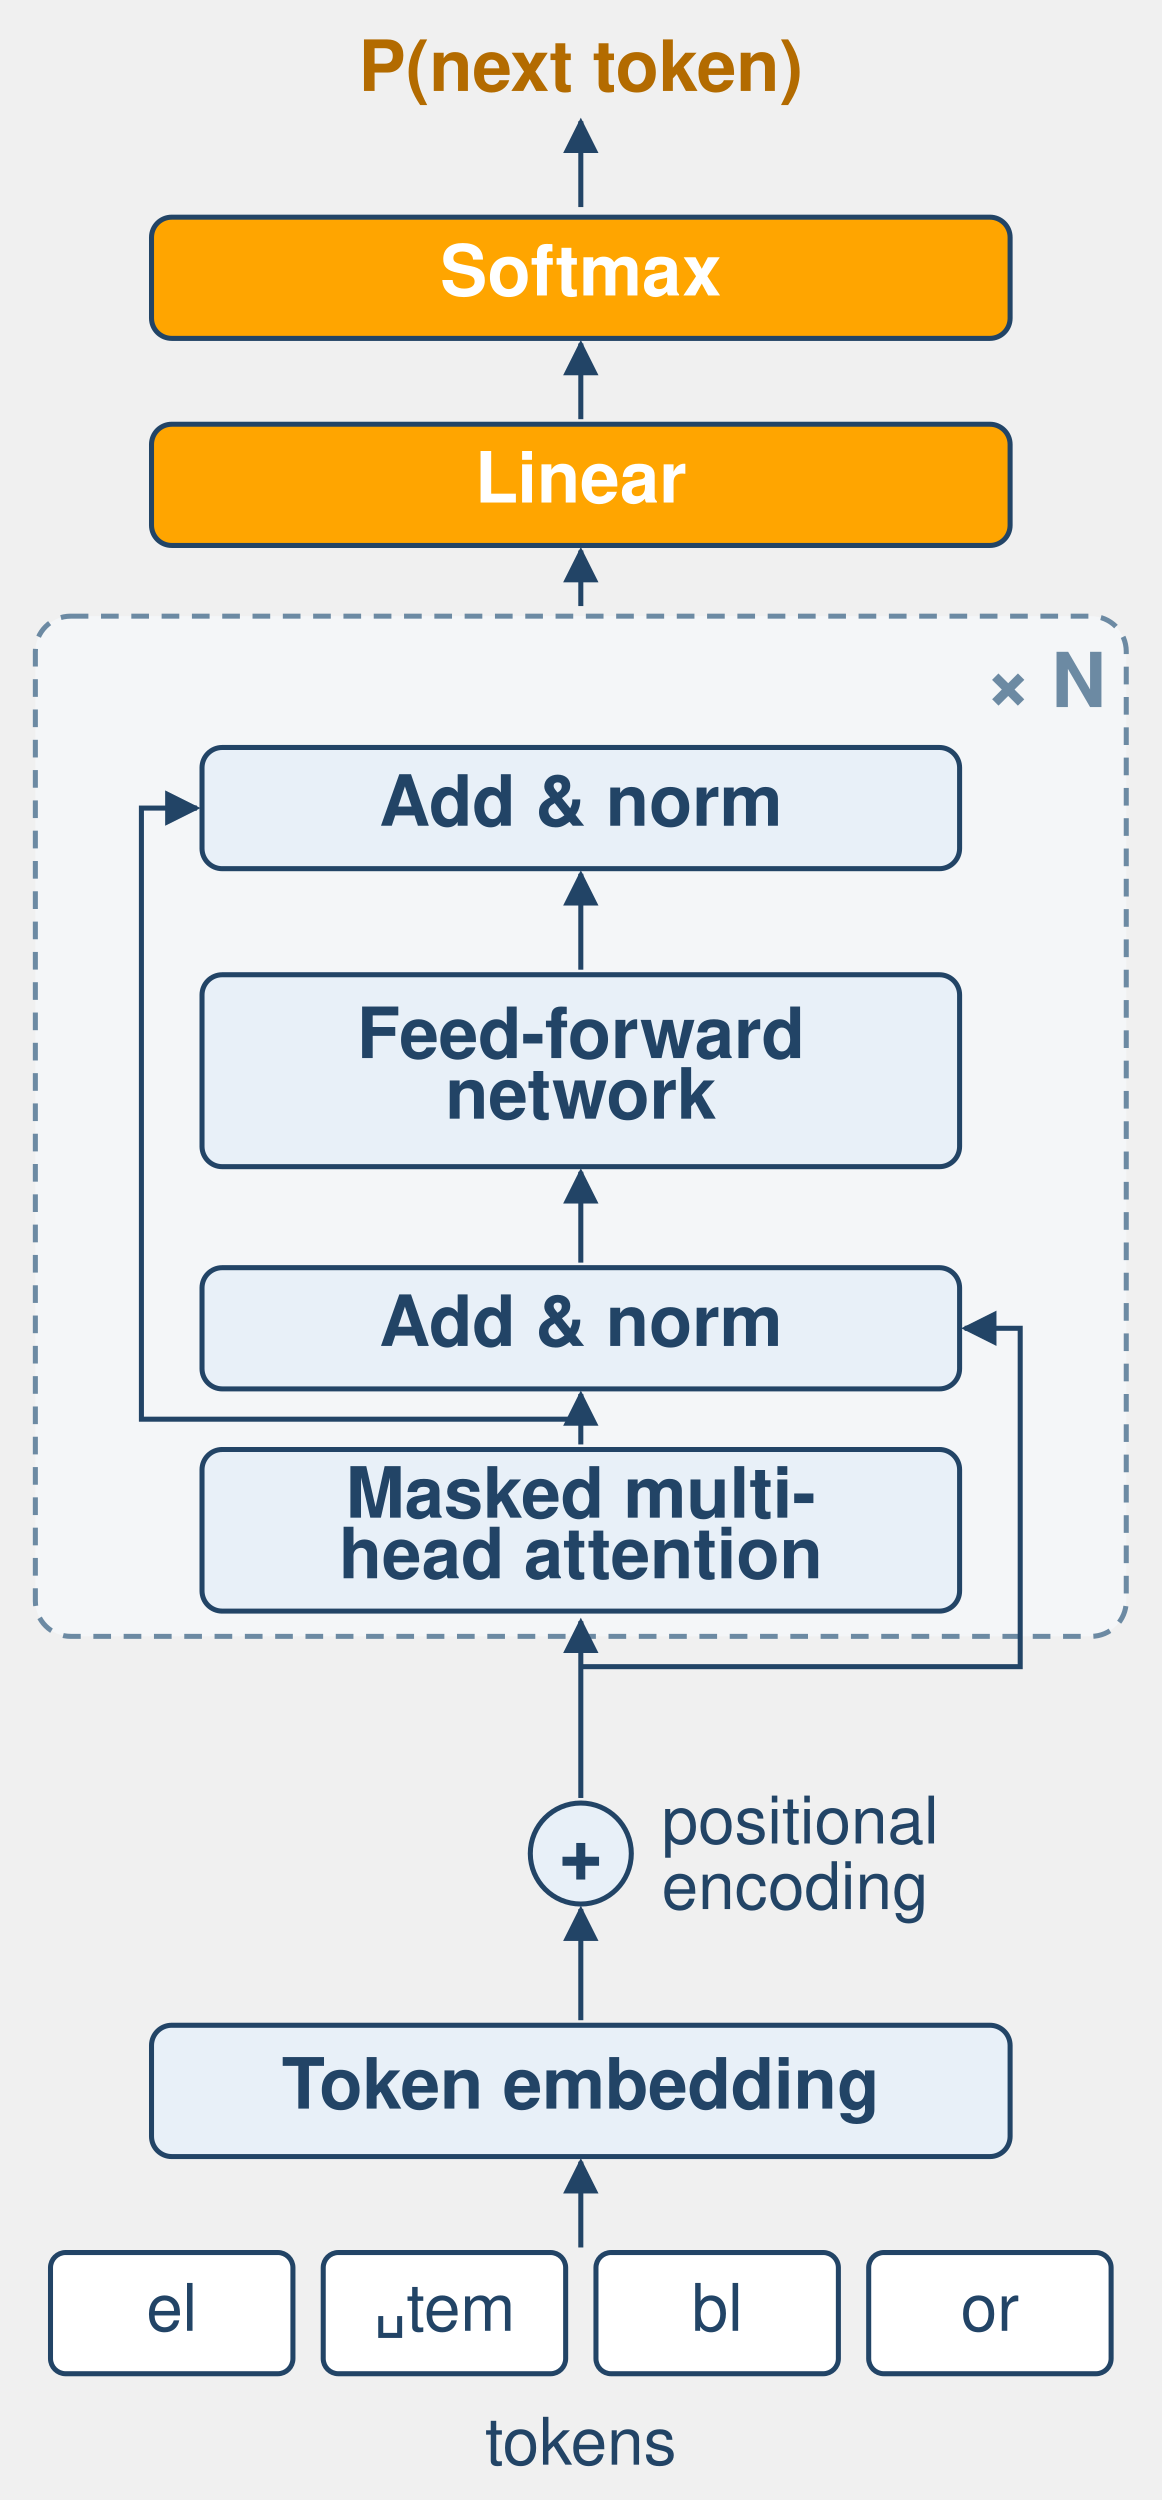
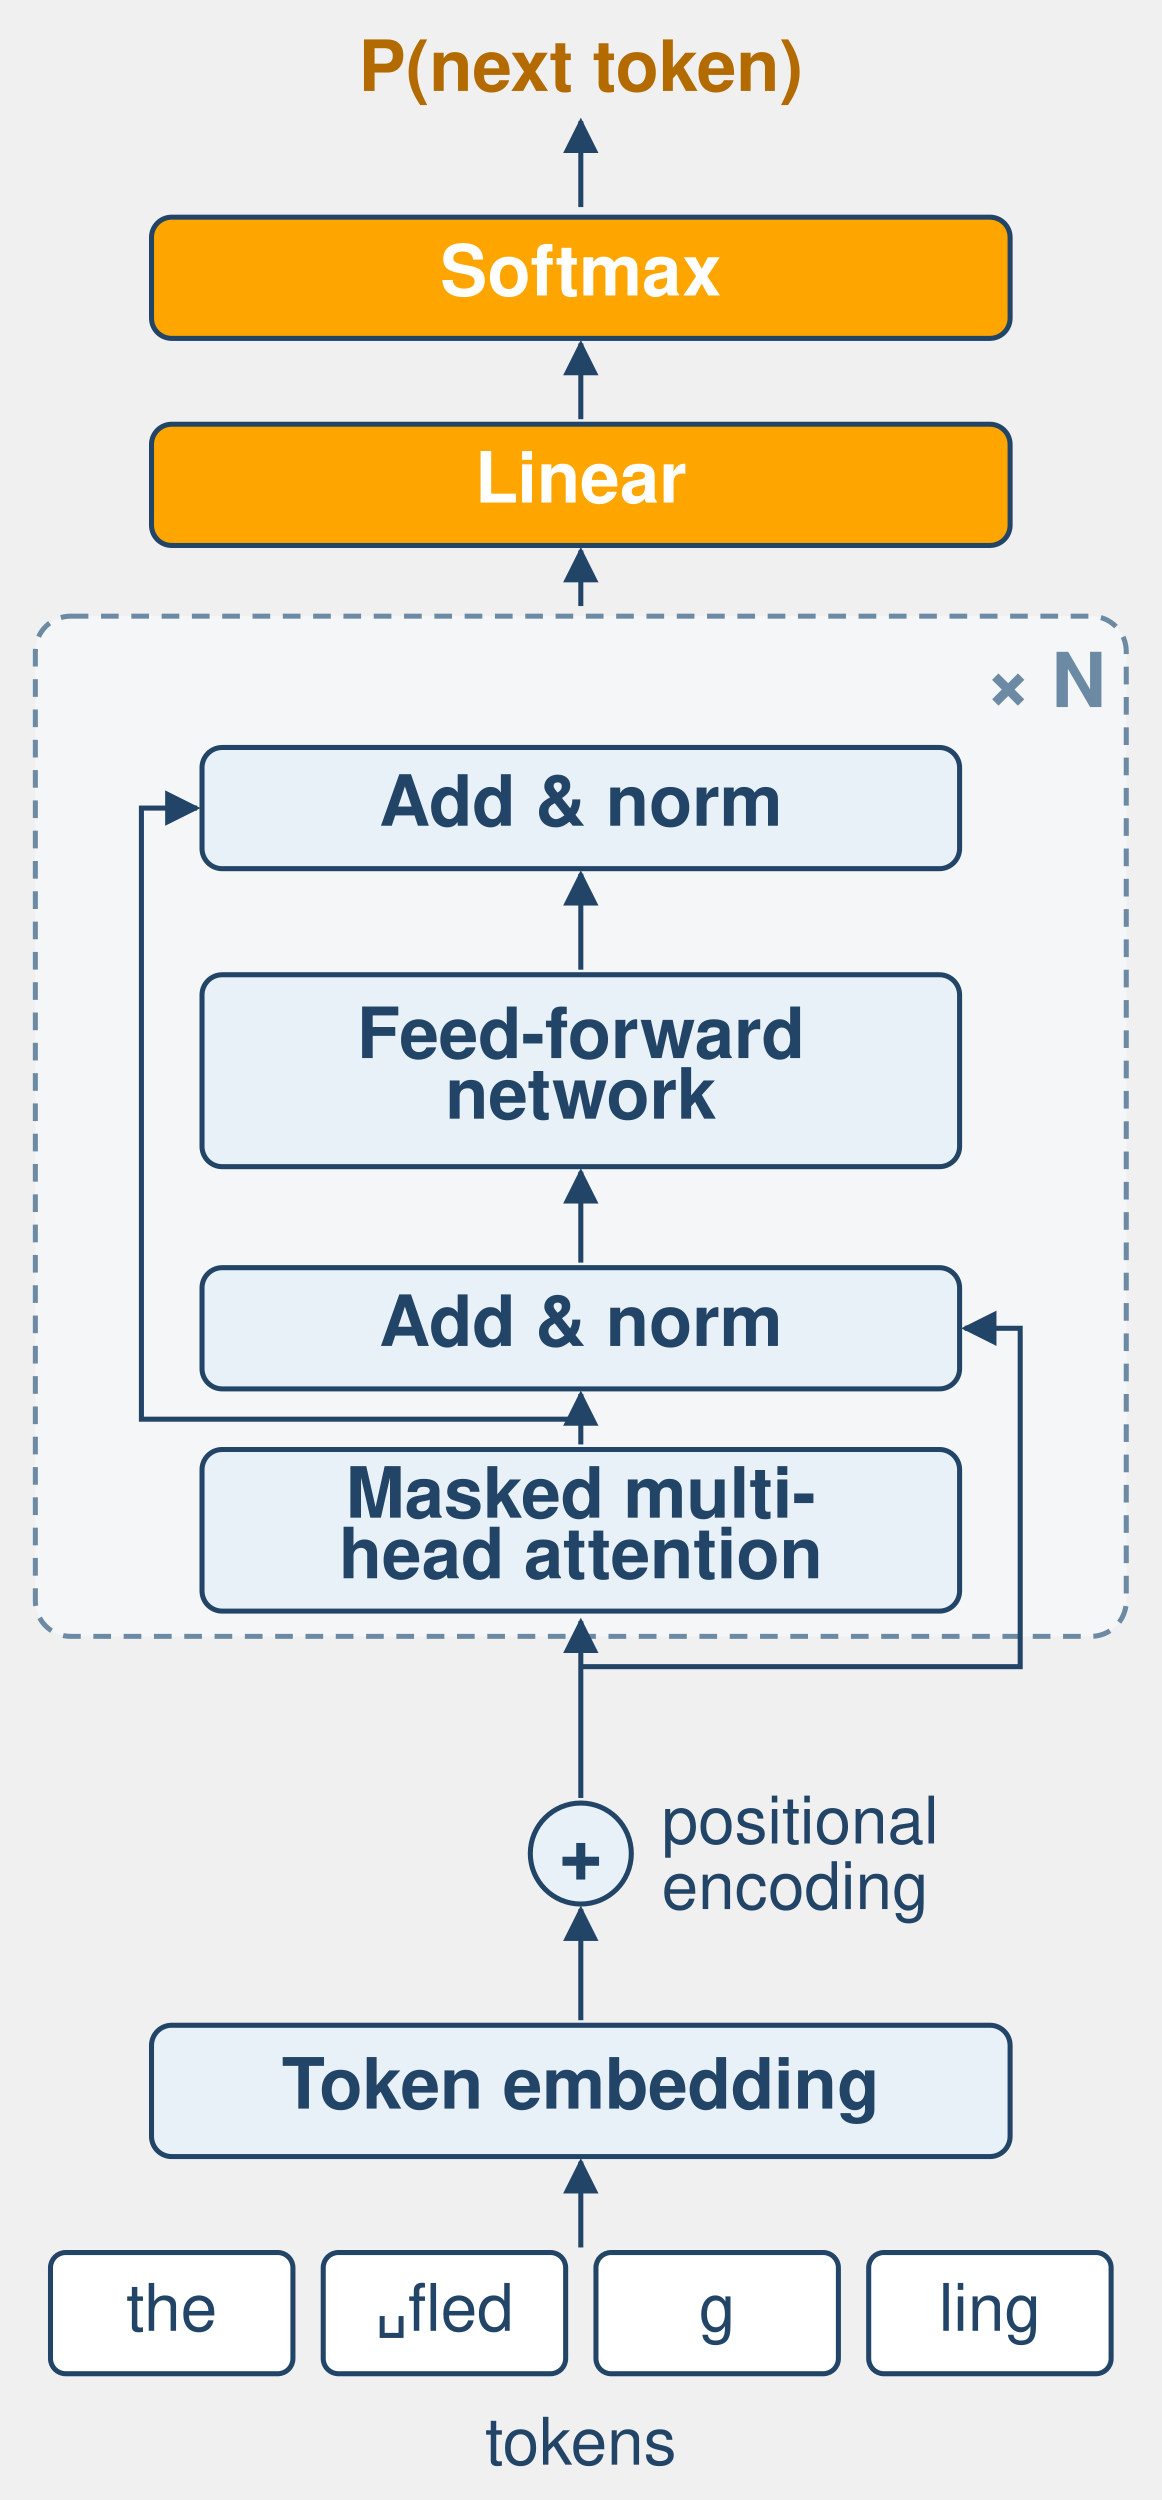
<svg xmlns="http://www.w3.org/2000/svg" viewBox="0 0 460 990" width="460" height="990">
  <defs>
    <style type="text/css">
 text { font-family:Segoe UI, Helvetica, Arial, sans-serif; fill:#224466; }
 .t { font-size:26px; font-weight:600; text-anchor:middle; }
 .s { font-size:22px; text-anchor:middle; }
 .b { font-size:30px; font-weight:700; text-anchor:middle; }
 .w { fill:#ffffff; }
 .l { text-anchor:start; }
 .m { font-family:Consolas, Menlo, monospace; }
</style>
    <marker id="ar" viewBox="0 0 10 10" refX="9" refY="5" markerWidth="7" markerHeight="7" orient="auto-start-reverse">
      <path d="M0,0 L10,5 L0,10 z" fill="#224466" />
    </marker>
    <marker id="ao" viewBox="0 0 10 10" refX="9" refY="5" markerWidth="7" markerHeight="7" orient="auto-start-reverse">
      <path d="M0,0 L10,5 L0,10 z" fill="#ffa500" />
    </marker>
  </defs>
  <style>.mt { font-size:28px; font-weight:600; text-anchor:middle; } .ms { font-size:26px; text-anchor:middle; }</style>
  <text x="230" y="36" class="mt" style="fill:#b36b00">P(next token)</text>
  <line x1="230" y1="82" x2="230" y2="48" stroke="#224466" stroke-width="2" marker-end="url(#ar)" />
  <rect x="60.0" y="86" width="340" height="48" rx="8" fill="#ffa500" stroke="#224466" stroke-width="2" />
  <text x="230.0" y="117.0" class="mt" style="fill:#fff">Softmax</text>
  <line x1="230" y1="166" x2="230" y2="136" stroke="#224466" stroke-width="2" marker-end="url(#ar)" />
  <rect x="60.0" y="168" width="340" height="48" rx="8" fill="#ffa500" stroke="#224466" stroke-width="2" />
  <text x="230.0" y="199.0" class="mt" style="fill:#fff">Linear</text>
  <line x1="230" y1="240" x2="230" y2="218" stroke="#224466" stroke-width="2" marker-end="url(#ar)" />
  <rect x="14" y="244" width="432" height="404" rx="14" fill="#f4f6f8" stroke="#6c8aa3" stroke-width="2" stroke-dasharray="7 5" />
  <text x="438" y="280" class="b" style="fill:#6c8aa3;text-anchor:end">× N</text>
  <rect x="80.0" y="296" width="300" height="48" rx="8" fill="#e8f0f8" stroke="#224466" stroke-width="2" />
  <text x="230.0" y="327.0" class="mt">Add &amp; norm</text>
  <line x1="230" y1="384" x2="230" y2="346" stroke="#224466" stroke-width="2" marker-end="url(#ar)" />
  <rect x="80.0" y="386" width="300" height="76" rx="8" fill="#e8f0f8" stroke="#224466" stroke-width="2" />
  <text x="230.0" y="419.0" class="mt">Feed-forward</text>
  <text x="230.0" y="443.0" class="mt">network</text>
  <line x1="230" y1="500" x2="230" y2="464" stroke="#224466" stroke-width="2" marker-end="url(#ar)" />
  <rect x="80.0" y="502" width="300" height="48" rx="8" fill="#e8f0f8" stroke="#224466" stroke-width="2" />
  <text x="230.0" y="533.0" class="mt">Add &amp; norm</text>
  <line x1="230" y1="572" x2="230" y2="552" stroke="#224466" stroke-width="2" marker-end="url(#ar)" />
  <rect x="80.0" y="574" width="300" height="64" rx="8" fill="#e8f0f8" stroke="#224466" stroke-width="2" />
  <text x="230.0" y="601.0" class="mt">Masked multi-</text>
  <text x="230.0" y="625.0" class="mt">head attention</text>
  <path d="M230 660 L 404 660 L 404 526 L 382 526" fill="none" stroke="#224466" stroke-width="2" marker-end="url(#ar)" />
  <path d="M230 562 L 56 562 L 56 320 L 78 320" fill="none" stroke="#224466" stroke-width="2" marker-end="url(#ar)" />
  <line x1="230" y1="712" x2="230" y2="642" stroke="#224466" stroke-width="2" marker-end="url(#ar)" />
  <circle cx="230" cy="734" r="20" fill="#e8f0f8" stroke="#224466" stroke-width="2" />
  <text x="230" y="744" class="b">+</text>
  <text x="262" y="730" class="ms" style="text-anchor:start">positional</text>
  <text x="262" y="756" class="ms" style="text-anchor:start">encoding</text>
  <line x1="230" y1="800" x2="230" y2="756" stroke="#224466" stroke-width="2" marker-end="url(#ar)" />
  <rect x="60.0" y="802" width="340" height="52" rx="8" fill="#e8f0f8" stroke="#224466" stroke-width="2" />
  <text x="230.0" y="835.0" class="mt">Token embedding</text>
  <line x1="230" y1="890" x2="230" y2="856" stroke="#224466" stroke-width="2" marker-end="url(#ar)" />
  <rect x="20" y="892" width="96" height="48" rx="6" fill="#ffffff" stroke="#224466" stroke-width="2" />
-   <text x="68.0" y="923.0" class="ms">el</text>
+   <text x="68.0" y="923.0" class="ms">the</text>
  <rect x="128" y="892" width="96" height="48" rx="6" fill="#ffffff" stroke="#224466" stroke-width="2" />
-   <text x="176.0" y="923.0" class="ms">␣tem</text>
+   <text x="176.0" y="923.0" class="ms">␣fled</text>
  <rect x="236" y="892" width="96" height="48" rx="6" fill="#ffffff" stroke="#224466" stroke-width="2" />
-   <text x="284.0" y="923.0" class="ms">bl</text>
+   <text x="284.0" y="923.0" class="ms">g</text>
  <rect x="344" y="892" width="96" height="48" rx="6" fill="#ffffff" stroke="#224466" stroke-width="2" />
-   <text x="392.0" y="923.0" class="ms">or</text>
+   <text x="392.0" y="923.0" class="ms">ling</text>
  <text x="230" y="976" class="ms">tokens</text>
</svg>
